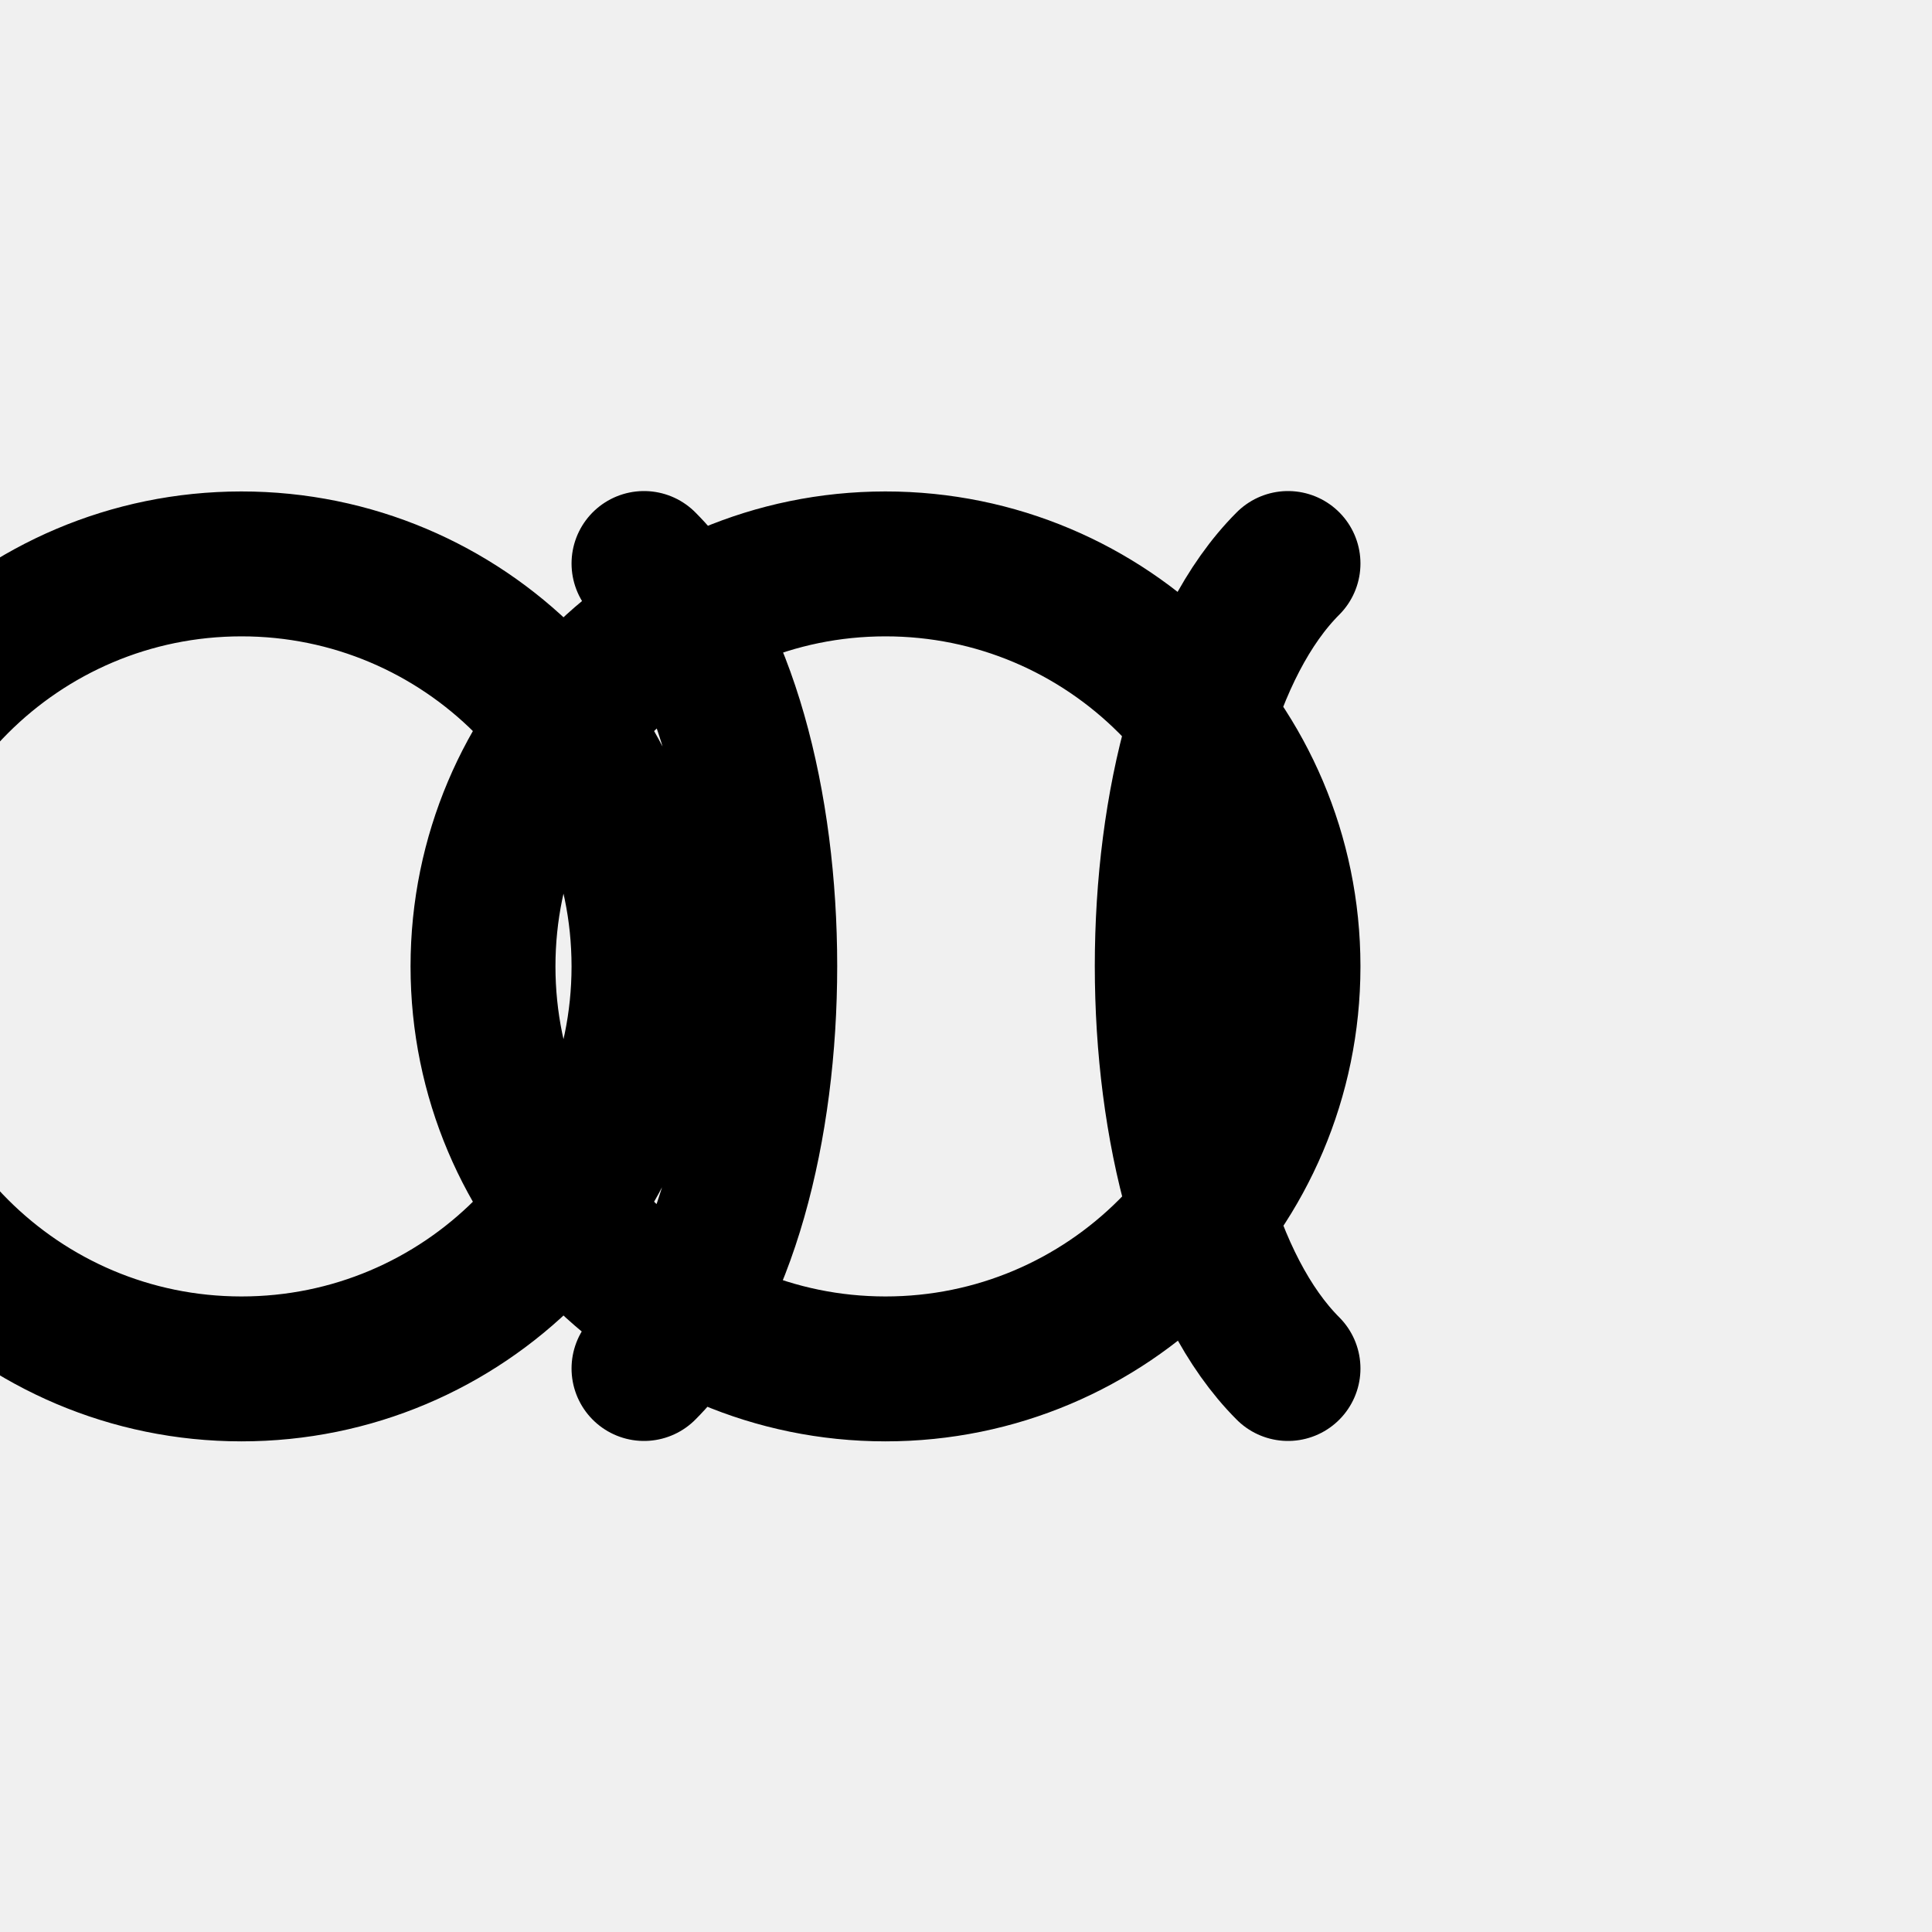
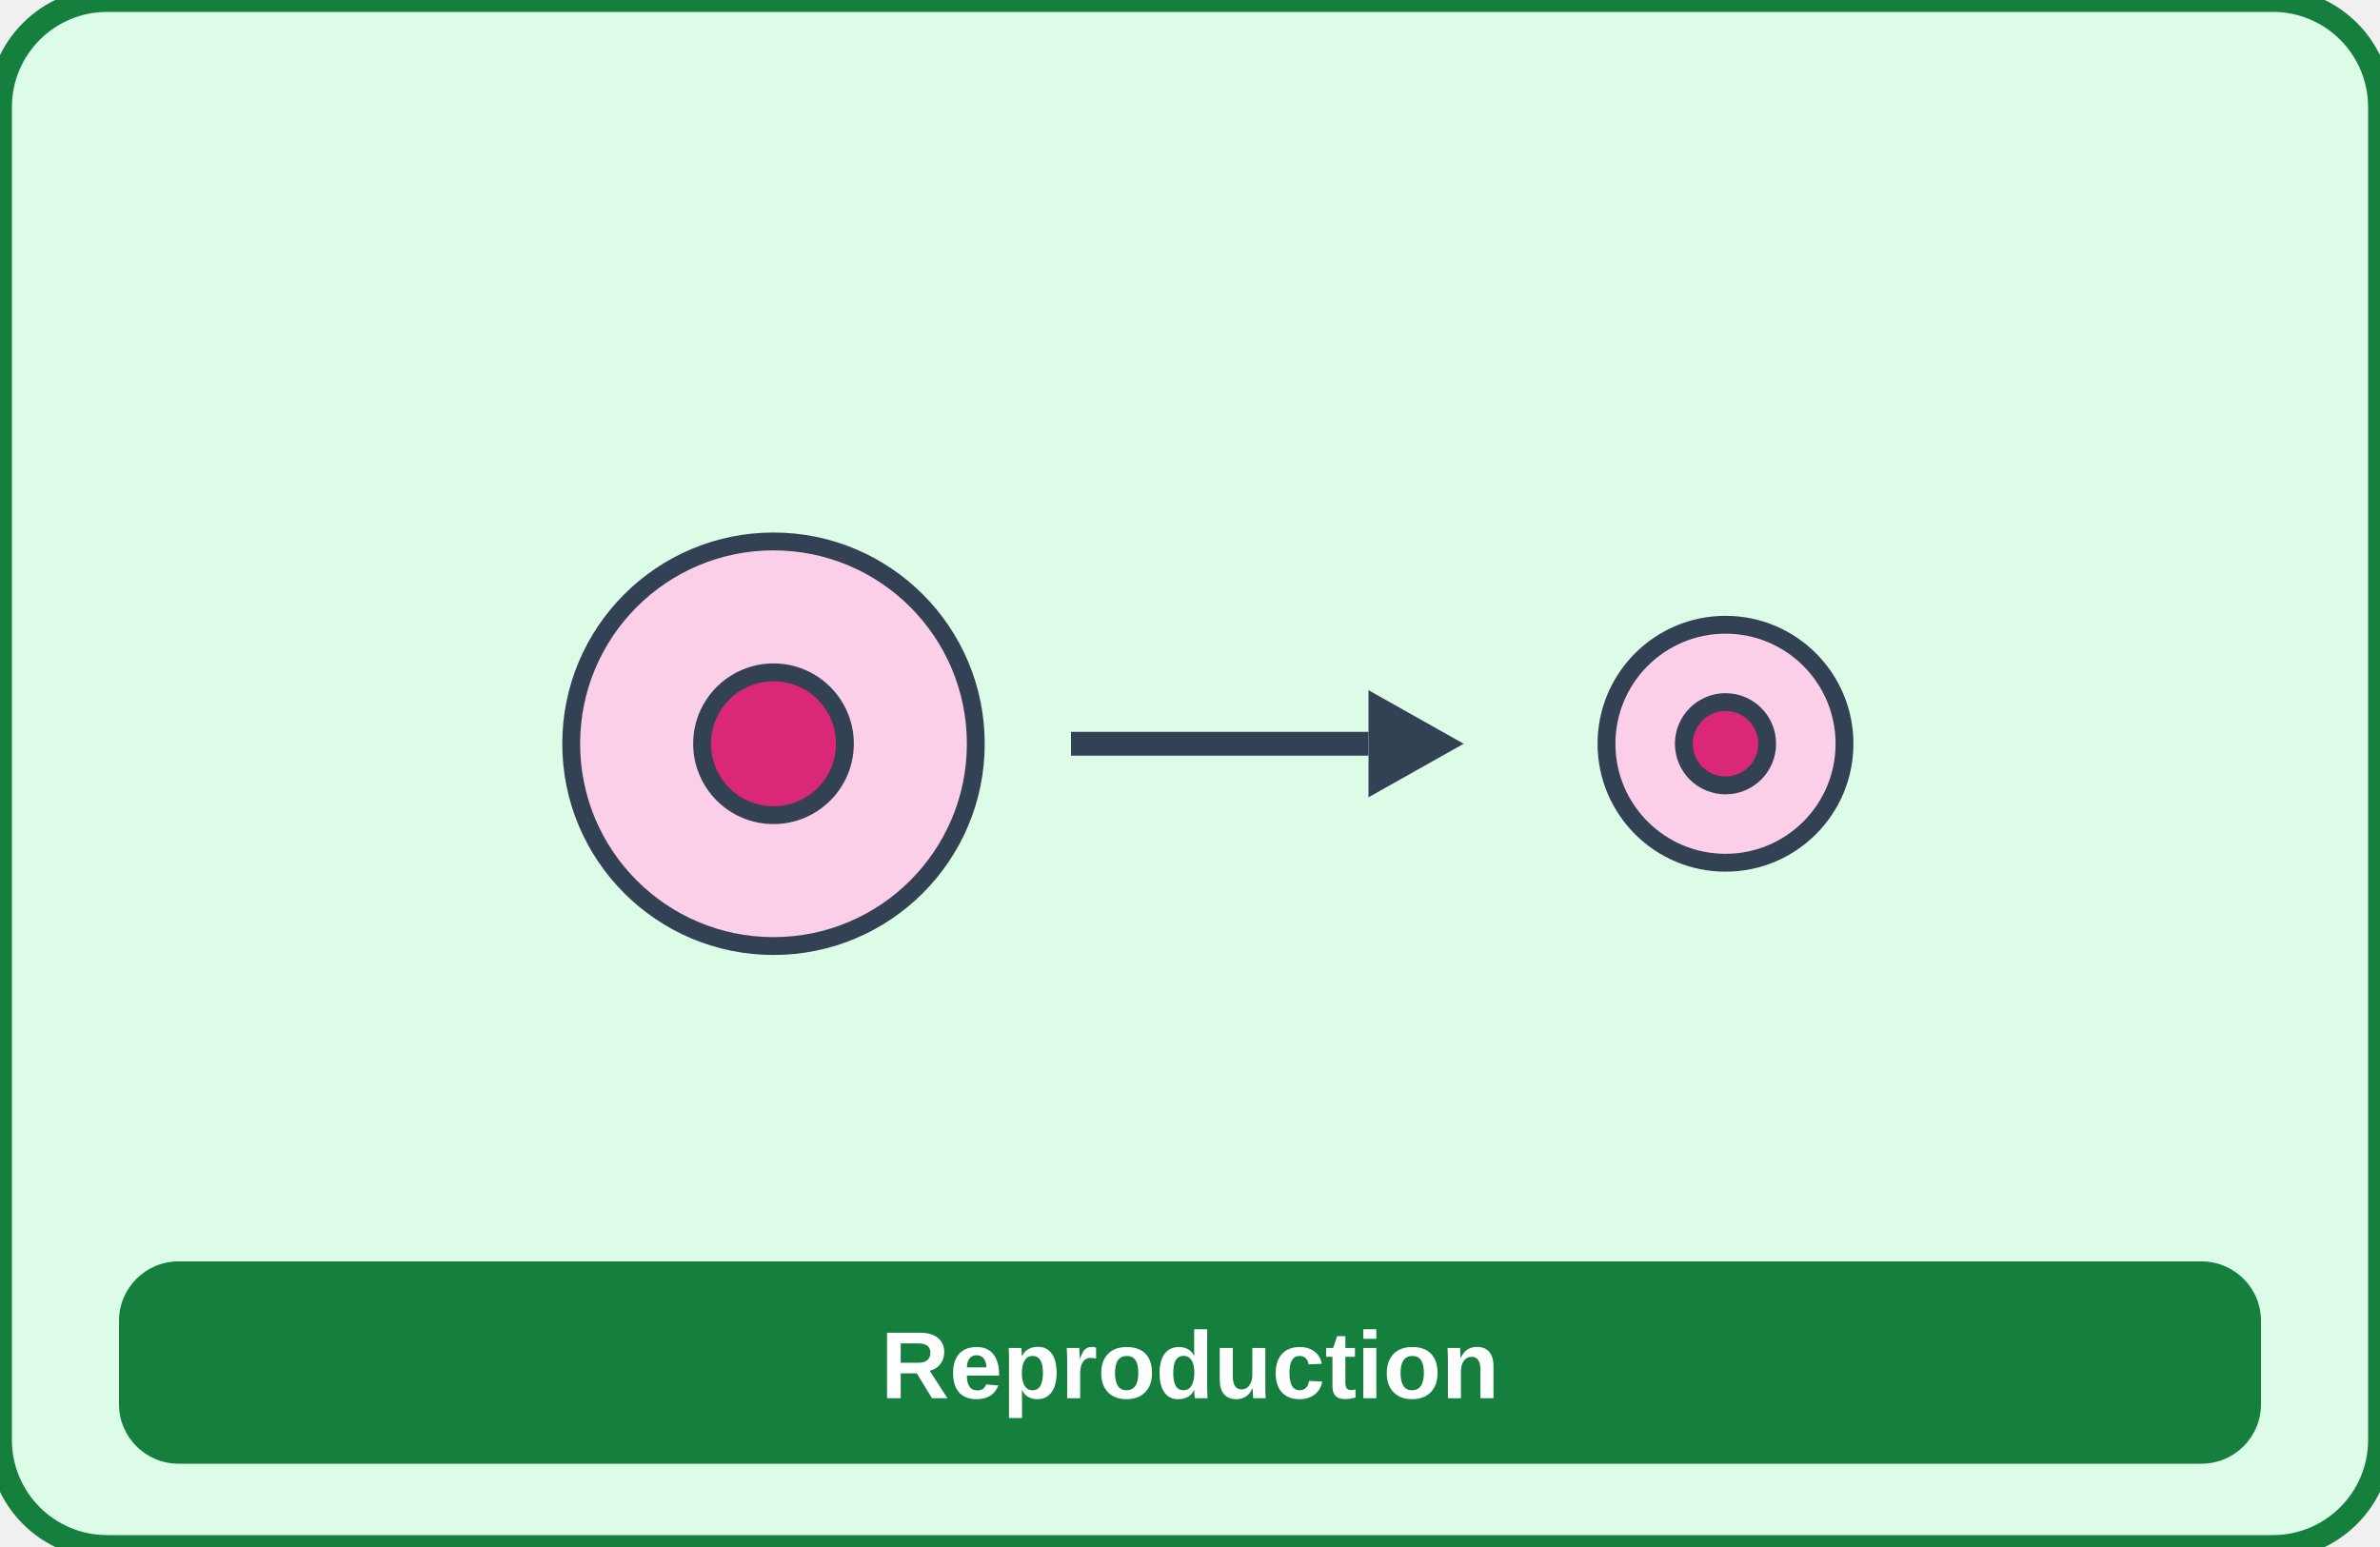
- <svg xmlns="http://www.w3.org/2000/svg" viewBox="0 0 24 24" fill="none" stroke="currentColor" stroke-width="1.8" stroke-linecap="round" stroke-linejoin="round">
-   <path d="M8 12a5 5 0 1 0 0 .01M16 12a5 5 0 1 0 0 .01M8 7c2 2 2 8 0 10M16 7c-2 2-2 8 0 10" />
+ <svg xmlns="http://www.w3.org/2000/svg" viewBox="0 0 400 260" width="400" height="260">
+   <rect width="400" height="260" rx="18" fill="#dcfce7" stroke="#15803d" stroke-width="4" />
+   <g transform="translate(0,15)">
+     <circle cx="130" cy="110" r="34" fill="#fbcfe8" stroke="#334155" stroke-width="3" />
+     <circle cx="130" cy="110" r="12" fill="#db2777" stroke="#334155" stroke-width="3" />
+     <line x1="180" y1="110" x2="230" y2="110" stroke="#334155" stroke-width="4" />
+     <polygon points="230,101 246,110 230,119" fill="#334155" />
+     <circle cx="290" cy="110" r="20" fill="#fbcfe8" stroke="#334155" stroke-width="3" />
+     <circle cx="290" cy="110" r="7" fill="#db2777" stroke="#334155" stroke-width="3" />
+   </g>
+   <rect x="20" y="212" width="360" height="34" rx="10" fill="#15803d" />
+   <text x="200" y="235" font-family="Arial,sans-serif" font-size="16" fill="#fff" text-anchor="middle" font-weight="bold">Reproduction</text>
</svg>
